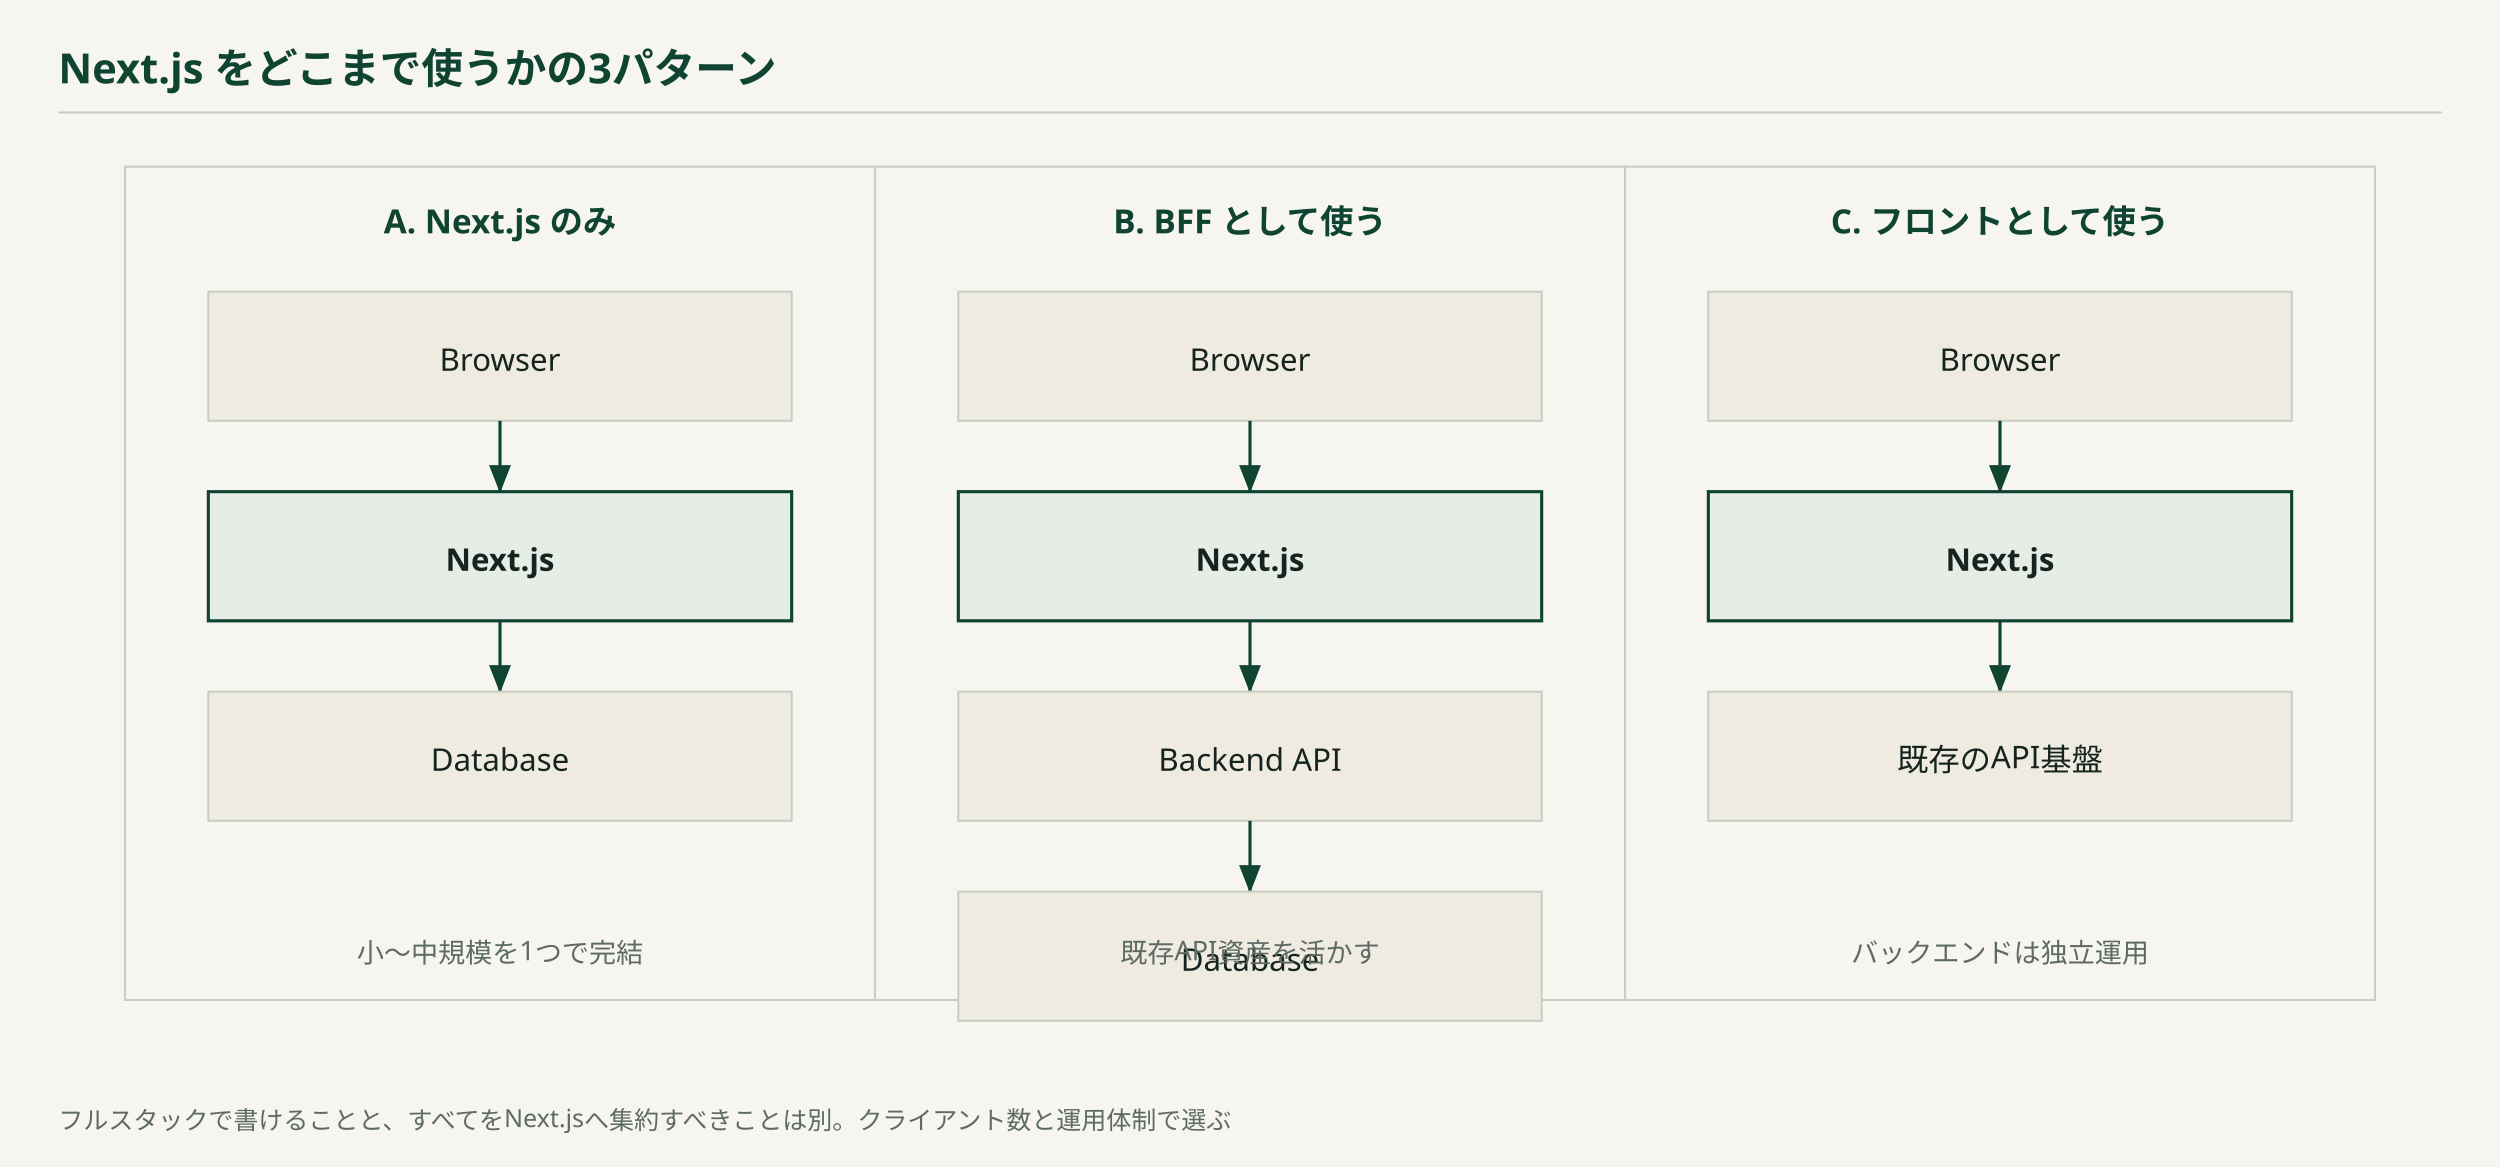
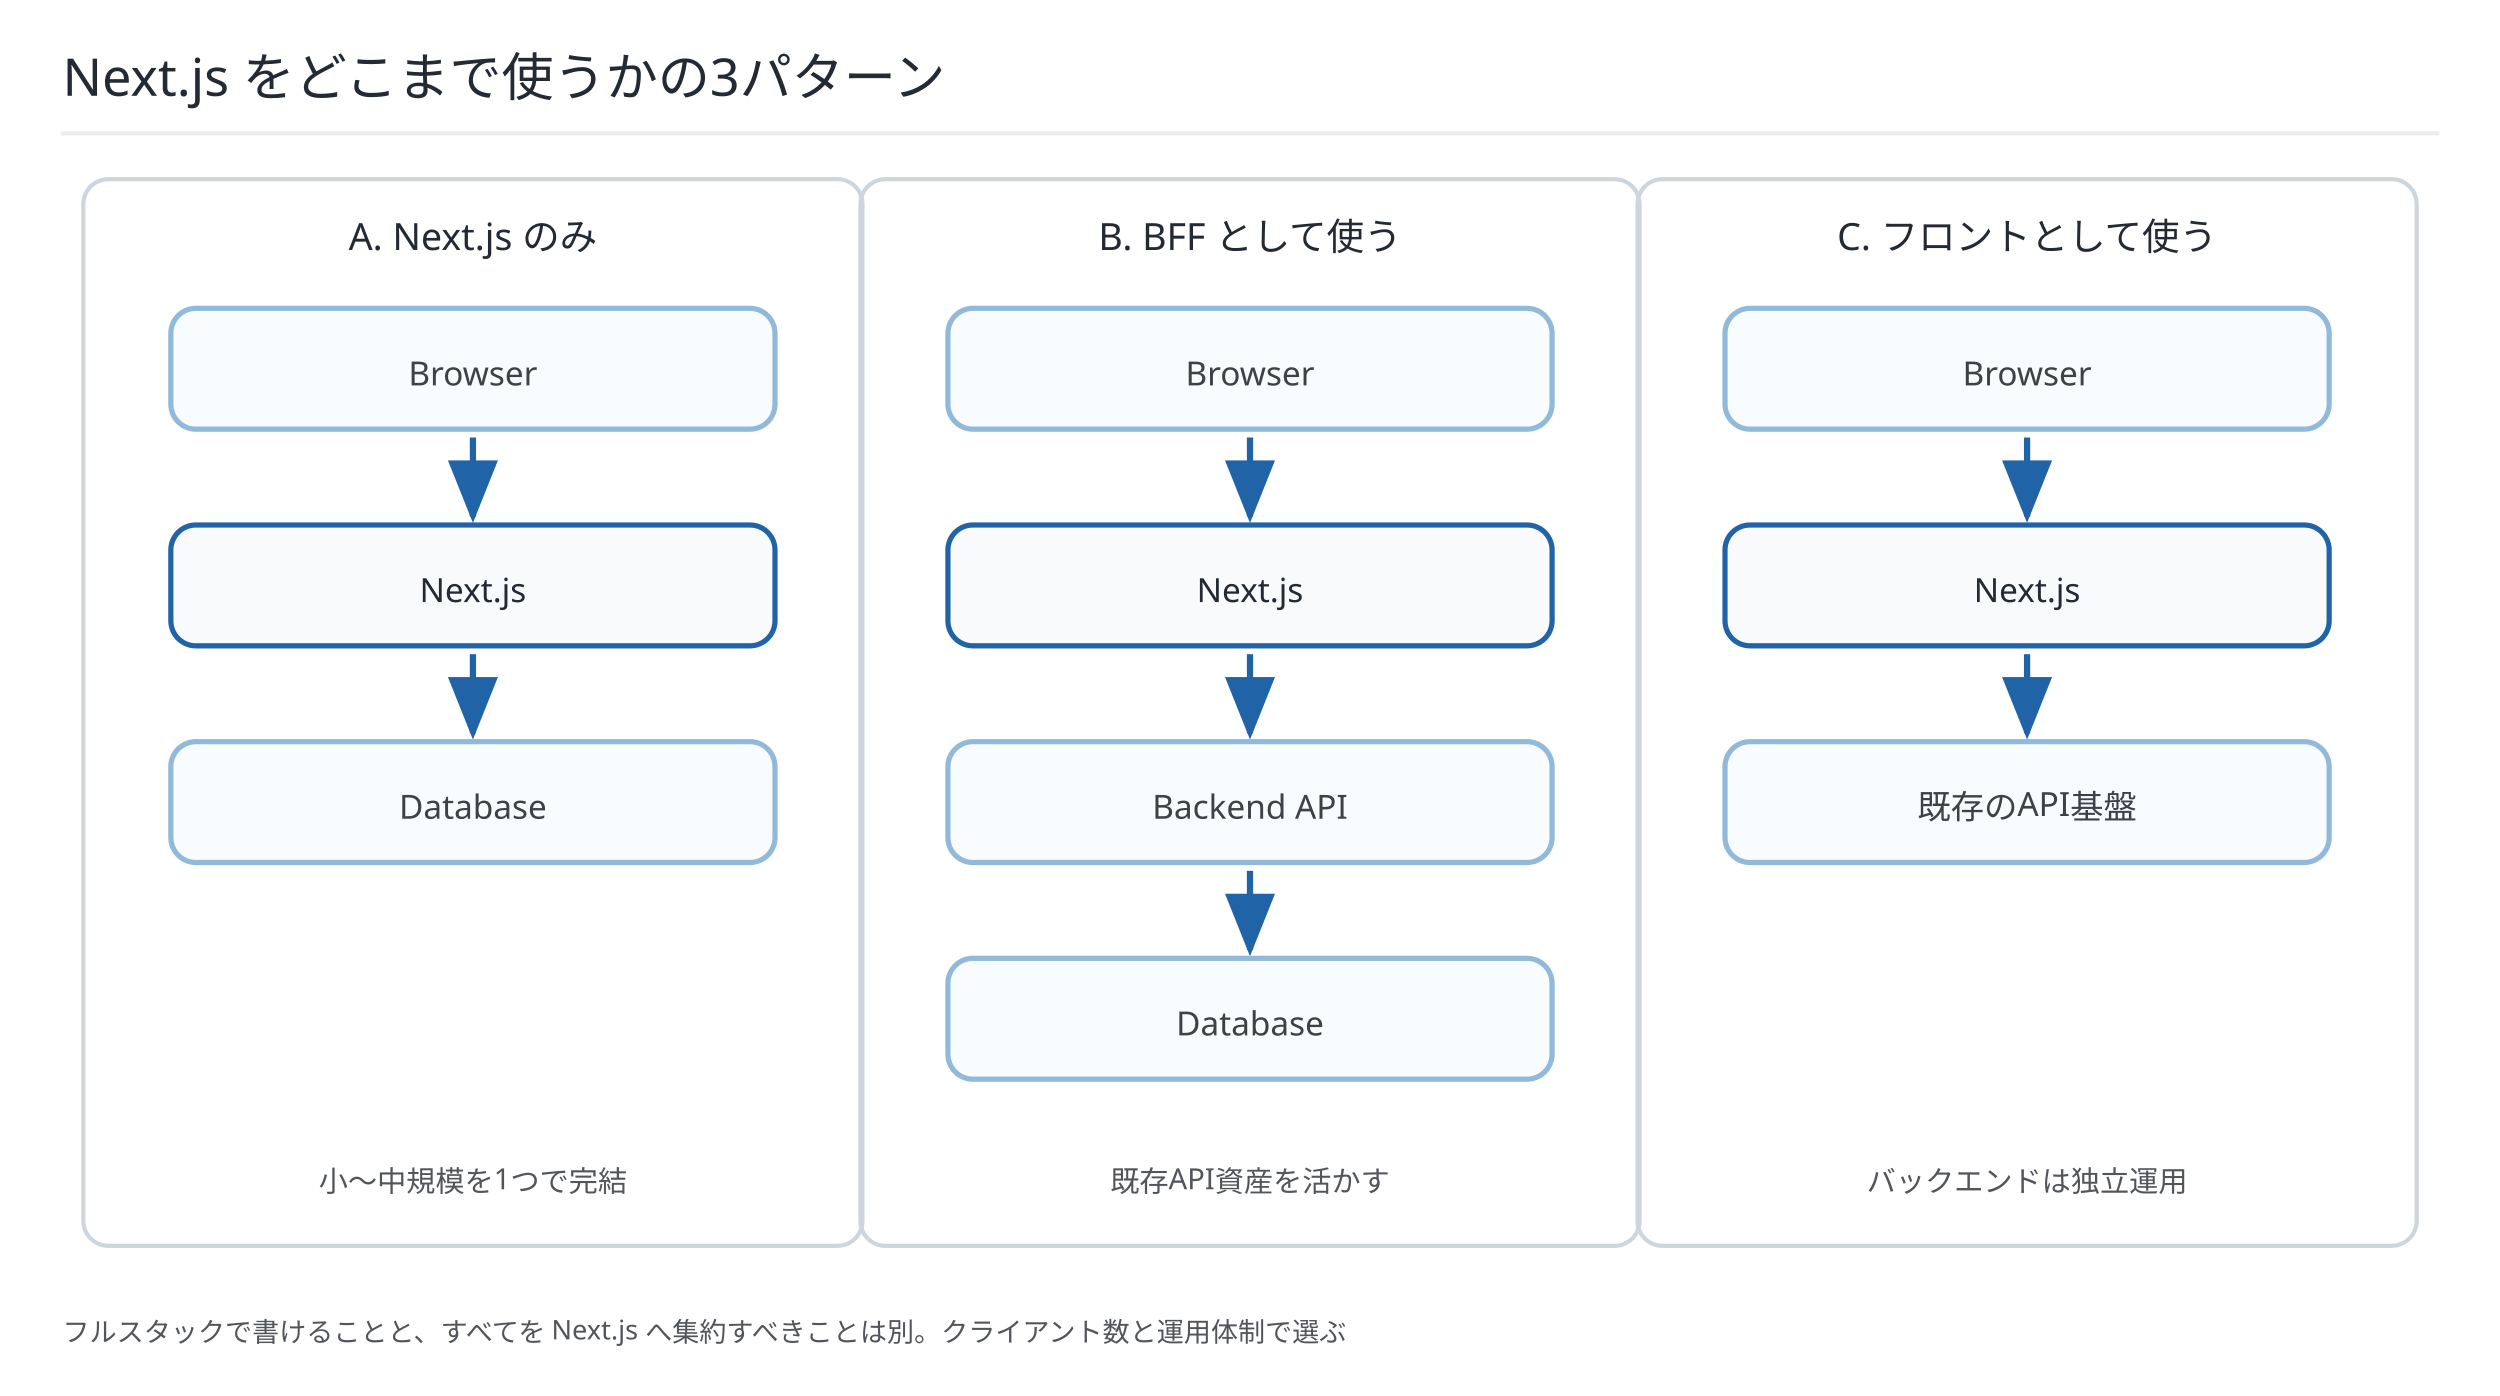
- <svg xmlns="http://www.w3.org/2000/svg" width="1200" height="560" viewBox="0 0 1200 560">
+ <svg xmlns="http://www.w3.org/2000/svg" width="1200" height="670" viewBox="0 0 1200 670">
  <defs>
-     <marker id="ar" markerWidth="9" markerHeight="7" refX="8.5" refY="3.5" orient="auto">
-       <path d="M0,0 L9,3.5 L0,7 z" fill="#0F4332" />
+     <marker id="ar" markerWidth="10" markerHeight="8" refX="9" refY="4" orient="auto">
+       <path d="M0,0 L10,4 L0,8 z" fill="#2163A7" />
+     </marker>
+     <marker id="arR" markerWidth="10" markerHeight="8" refX="9" refY="4" orient="auto">
+       <path d="M0,0 L10,4 L0,8 z" fill="#B4472F" />
    </marker>
  </defs>
-   <rect width="1200" height="560" fill="#F7F5EF" />
-   <text x="28" y="40" font-family="'Hiragino Kaku Gothic ProN','Hiragino Sans','BIZ UDGothic',sans-serif" font-size="20" fill="#0F4332" text-anchor="start" font-weight="600">Next.js をどこまで使うかの3パターン</text>
-   <line x1="28" y1="54" x2="1172" y2="54" stroke="#C6CEC6" stroke-width="1" />
-   <rect x="60" y="80" width="360" height="400" fill="none" stroke="#C6CEC6" stroke-width="1" />
-   <text x="240" y="112" font-family="'Hiragino Kaku Gothic ProN','Hiragino Sans','BIZ UDGothic',sans-serif" font-size="16" fill="#0F4332" text-anchor="middle" font-weight="600">A. Next.js のみ</text>
-   <rect x="100" y="140" width="280" height="62" fill="#EFEBE1" stroke="#C6CEC6" stroke-width="1" />
-   <text x="240" y="178" font-family="'Hiragino Kaku Gothic ProN','Hiragino Sans','BIZ UDGothic',sans-serif" font-size="15" fill="#16241F" text-anchor="middle" font-weight="normal">Browser</text>
-   <line x1="240" y1="202" x2="240" y2="236" stroke="#0F4332" stroke-width="1.5" marker-end="url(#ar)" />
-   <rect x="100" y="236" width="280" height="62" fill="#E6EDE6" stroke="#0F4332" stroke-width="1.5" />
-   <text x="240" y="274" font-family="'Hiragino Kaku Gothic ProN','Hiragino Sans','BIZ UDGothic',sans-serif" font-size="15" fill="#16241F" text-anchor="middle" font-weight="600">Next.js</text>
-   <line x1="240" y1="298" x2="240" y2="332" stroke="#0F4332" stroke-width="1.5" marker-end="url(#ar)" />
-   <rect x="100" y="332" width="280" height="62" fill="#EFEBE1" stroke="#C6CEC6" stroke-width="1" />
-   <text x="240" y="370" font-family="'Hiragino Kaku Gothic ProN','Hiragino Sans','BIZ UDGothic',sans-serif" font-size="15" fill="#16241F" text-anchor="middle" font-weight="normal">Database</text>
-   <text x="240" y="462" font-family="'Hiragino Kaku Gothic ProN','Hiragino Sans','BIZ UDGothic',sans-serif" font-size="13" fill="#5D6B64" text-anchor="middle" font-weight="normal">小〜中規模を1つで完結</text>
-   <rect x="420" y="80" width="360" height="400" fill="none" stroke="#C6CEC6" stroke-width="1" />
-   <text x="600" y="112" font-family="'Hiragino Kaku Gothic ProN','Hiragino Sans','BIZ UDGothic',sans-serif" font-size="16" fill="#0F4332" text-anchor="middle" font-weight="600">B. BFF として使う</text>
-   <rect x="460" y="140" width="280" height="62" fill="#EFEBE1" stroke="#C6CEC6" stroke-width="1" />
-   <text x="600" y="178" font-family="'Hiragino Kaku Gothic ProN','Hiragino Sans','BIZ UDGothic',sans-serif" font-size="15" fill="#16241F" text-anchor="middle" font-weight="normal">Browser</text>
-   <line x1="600" y1="202" x2="600" y2="236" stroke="#0F4332" stroke-width="1.5" marker-end="url(#ar)" />
-   <rect x="460" y="236" width="280" height="62" fill="#E6EDE6" stroke="#0F4332" stroke-width="1.5" />
-   <text x="600" y="274" font-family="'Hiragino Kaku Gothic ProN','Hiragino Sans','BIZ UDGothic',sans-serif" font-size="15" fill="#16241F" text-anchor="middle" font-weight="600">Next.js</text>
-   <line x1="600" y1="298" x2="600" y2="332" stroke="#0F4332" stroke-width="1.5" marker-end="url(#ar)" />
-   <rect x="460" y="332" width="280" height="62" fill="#EFEBE1" stroke="#C6CEC6" stroke-width="1" />
-   <text x="600" y="370" font-family="'Hiragino Kaku Gothic ProN','Hiragino Sans','BIZ UDGothic',sans-serif" font-size="15" fill="#16241F" text-anchor="middle" font-weight="normal">Backend API</text>
-   <line x1="600" y1="394" x2="600" y2="428" stroke="#0F4332" stroke-width="1.5" marker-end="url(#ar)" />
-   <rect x="460" y="428" width="280" height="62" fill="#EFEBE1" stroke="#C6CEC6" stroke-width="1" />
-   <text x="600" y="466" font-family="'Hiragino Kaku Gothic ProN','Hiragino Sans','BIZ UDGothic',sans-serif" font-size="15" fill="#16241F" text-anchor="middle" font-weight="normal">Database</text>
-   <text x="600" y="462" font-family="'Hiragino Kaku Gothic ProN','Hiragino Sans','BIZ UDGothic',sans-serif" font-size="13" fill="#5D6B64" text-anchor="middle" font-weight="normal">既存API資産を活かす</text>
-   <rect x="780" y="80" width="360" height="400" fill="none" stroke="#C6CEC6" stroke-width="1" />
-   <text x="960" y="112" font-family="'Hiragino Kaku Gothic ProN','Hiragino Sans','BIZ UDGothic',sans-serif" font-size="16" fill="#0F4332" text-anchor="middle" font-weight="600">C. フロントとして使う</text>
-   <rect x="820" y="140" width="280" height="62" fill="#EFEBE1" stroke="#C6CEC6" stroke-width="1" />
-   <text x="960" y="178" font-family="'Hiragino Kaku Gothic ProN','Hiragino Sans','BIZ UDGothic',sans-serif" font-size="15" fill="#16241F" text-anchor="middle" font-weight="normal">Browser</text>
-   <line x1="960" y1="202" x2="960" y2="236" stroke="#0F4332" stroke-width="1.5" marker-end="url(#ar)" />
-   <rect x="820" y="236" width="280" height="62" fill="#E6EDE6" stroke="#0F4332" stroke-width="1.5" />
-   <text x="960" y="274" font-family="'Hiragino Kaku Gothic ProN','Hiragino Sans','BIZ UDGothic',sans-serif" font-size="15" fill="#16241F" text-anchor="middle" font-weight="600">Next.js</text>
-   <line x1="960" y1="298" x2="960" y2="332" stroke="#0F4332" stroke-width="1.5" marker-end="url(#ar)" />
-   <rect x="820" y="332" width="280" height="62" fill="#EFEBE1" stroke="#C6CEC6" stroke-width="1" />
-   <text x="960" y="370" font-family="'Hiragino Kaku Gothic ProN','Hiragino Sans','BIZ UDGothic',sans-serif" font-size="15" fill="#16241F" text-anchor="middle" font-weight="normal">既存のAPI基盤</text>
-   <text x="960" y="462" font-family="'Hiragino Kaku Gothic ProN','Hiragino Sans','BIZ UDGothic',sans-serif" font-size="13" fill="#5D6B64" text-anchor="middle" font-weight="normal">バックエンドは独立運用</text>
-   <text x="28" y="542" font-family="'Hiragino Kaku Gothic ProN','Hiragino Sans','BIZ UDGothic',sans-serif" font-size="12" fill="#5D6B64" text-anchor="start" font-weight="normal">フルスタックで書けることと、すべてをNext.jsへ集約すべきことは別。クライアント数と運用体制で選ぶ</text>
+   <rect width="1200" height="670" fill="#FFFFFF" />
+   <text x="30" y="46" font-family="'Hiragino Kaku Gothic ProN W6','Hiragino Sans W6',sans-serif" font-size="25" fill="#232A34" text-anchor="start" font-weight="normal">Next.js をどこまで使うかの3パターン</text>
+   <line x1="30" y1="64" x2="1170" y2="64" stroke="#ECECEC" stroke-width="2" stroke-linecap="round" />
+   <rect x="40" y="86" width="374" height="512" rx="12" ry="12" fill="none" stroke="#CDD6DE" stroke-width="2" />
+   <text x="227" y="120" font-family="'Hiragino Kaku Gothic ProN W6','Hiragino Sans W6',sans-serif" font-size="18" fill="#232A34" text-anchor="middle" font-weight="normal">A. Next.js のみ</text>
+   <rect x="82" y="148" width="290" height="58" rx="12" ry="12" fill="#F8FCFF" stroke="#90B9DA" stroke-width="2.5" />
+   <text x="227" y="185" font-family="'Hiragino Kaku Gothic ProN','Hiragino Sans',sans-serif" font-size="16" fill="#3E4148" text-anchor="middle" font-weight="normal">Browser</text>
+   <line x1="227" y1="210" x2="227" y2="248" stroke="#2163A7" stroke-width="3" marker-end="url(#ar)" />
+   <rect x="82" y="252" width="290" height="58" rx="12" ry="12" fill="#F8FAFC" stroke="#2163A7" stroke-width="2.5" />
+   <text x="227" y="289" font-family="'Hiragino Kaku Gothic ProN W6','Hiragino Sans W6',sans-serif" font-size="16" fill="#232A34" text-anchor="middle" font-weight="normal">Next.js</text>
+   <line x1="227" y1="314" x2="227" y2="352" stroke="#2163A7" stroke-width="3" marker-end="url(#ar)" />
+   <rect x="82" y="356" width="290" height="58" rx="12" ry="12" fill="#F8FCFF" stroke="#90B9DA" stroke-width="2.5" />
+   <text x="227" y="393" font-family="'Hiragino Kaku Gothic ProN','Hiragino Sans',sans-serif" font-size="16" fill="#3E4148" text-anchor="middle" font-weight="normal">Database</text>
+   <text x="227" y="572" font-family="'Hiragino Kaku Gothic ProN','Hiragino Sans',sans-serif" font-size="14" fill="#52555B" text-anchor="middle" font-weight="normal">小〜中規模を1つで完結</text>
+   <rect x="413" y="86" width="374" height="512" rx="12" ry="12" fill="none" stroke="#CDD6DE" stroke-width="2" />
+   <text x="600" y="120" font-family="'Hiragino Kaku Gothic ProN W6','Hiragino Sans W6',sans-serif" font-size="18" fill="#232A34" text-anchor="middle" font-weight="normal">B. BFF として使う</text>
+   <rect x="455" y="148" width="290" height="58" rx="12" ry="12" fill="#F8FCFF" stroke="#90B9DA" stroke-width="2.5" />
+   <text x="600" y="185" font-family="'Hiragino Kaku Gothic ProN','Hiragino Sans',sans-serif" font-size="16" fill="#3E4148" text-anchor="middle" font-weight="normal">Browser</text>
+   <line x1="600" y1="210" x2="600" y2="248" stroke="#2163A7" stroke-width="3" marker-end="url(#ar)" />
+   <rect x="455" y="252" width="290" height="58" rx="12" ry="12" fill="#F8FAFC" stroke="#2163A7" stroke-width="2.5" />
+   <text x="600" y="289" font-family="'Hiragino Kaku Gothic ProN W6','Hiragino Sans W6',sans-serif" font-size="16" fill="#232A34" text-anchor="middle" font-weight="normal">Next.js</text>
+   <line x1="600" y1="314" x2="600" y2="352" stroke="#2163A7" stroke-width="3" marker-end="url(#ar)" />
+   <rect x="455" y="356" width="290" height="58" rx="12" ry="12" fill="#F8FCFF" stroke="#90B9DA" stroke-width="2.5" />
+   <text x="600" y="393" font-family="'Hiragino Kaku Gothic ProN','Hiragino Sans',sans-serif" font-size="16" fill="#3E4148" text-anchor="middle" font-weight="normal">Backend API</text>
+   <line x1="600" y1="418" x2="600" y2="456" stroke="#2163A7" stroke-width="3" marker-end="url(#ar)" />
+   <rect x="455" y="460" width="290" height="58" rx="12" ry="12" fill="#F8FCFF" stroke="#90B9DA" stroke-width="2.5" />
+   <text x="600" y="497" font-family="'Hiragino Kaku Gothic ProN','Hiragino Sans',sans-serif" font-size="16" fill="#3E4148" text-anchor="middle" font-weight="normal">Database</text>
+   <text x="600" y="572" font-family="'Hiragino Kaku Gothic ProN','Hiragino Sans',sans-serif" font-size="14" fill="#52555B" text-anchor="middle" font-weight="normal">既存API資産を活かす</text>
+   <rect x="786" y="86" width="374" height="512" rx="12" ry="12" fill="none" stroke="#CDD6DE" stroke-width="2" />
+   <text x="973" y="120" font-family="'Hiragino Kaku Gothic ProN W6','Hiragino Sans W6',sans-serif" font-size="18" fill="#232A34" text-anchor="middle" font-weight="normal">C. フロントとして使う</text>
+   <rect x="828" y="148" width="290" height="58" rx="12" ry="12" fill="#F8FCFF" stroke="#90B9DA" stroke-width="2.5" />
+   <text x="973" y="185" font-family="'Hiragino Kaku Gothic ProN','Hiragino Sans',sans-serif" font-size="16" fill="#3E4148" text-anchor="middle" font-weight="normal">Browser</text>
+   <line x1="973" y1="210" x2="973" y2="248" stroke="#2163A7" stroke-width="3" marker-end="url(#ar)" />
+   <rect x="828" y="252" width="290" height="58" rx="12" ry="12" fill="#F8FAFC" stroke="#2163A7" stroke-width="2.5" />
+   <text x="973" y="289" font-family="'Hiragino Kaku Gothic ProN W6','Hiragino Sans W6',sans-serif" font-size="16" fill="#232A34" text-anchor="middle" font-weight="normal">Next.js</text>
+   <line x1="973" y1="314" x2="973" y2="352" stroke="#2163A7" stroke-width="3" marker-end="url(#ar)" />
+   <rect x="828" y="356" width="290" height="58" rx="12" ry="12" fill="#F8FCFF" stroke="#90B9DA" stroke-width="2.5" />
+   <text x="973" y="393" font-family="'Hiragino Kaku Gothic ProN','Hiragino Sans',sans-serif" font-size="16" fill="#3E4148" text-anchor="middle" font-weight="normal">既存のAPI基盤</text>
+   <text x="973" y="572" font-family="'Hiragino Kaku Gothic ProN','Hiragino Sans',sans-serif" font-size="14" fill="#52555B" text-anchor="middle" font-weight="normal">バックエンドは独立運用</text>
+   <text x="30" y="644" font-family="'Hiragino Kaku Gothic ProN','Hiragino Sans',sans-serif" font-size="13" fill="#52555B" text-anchor="start" font-weight="normal">フルスタックで書けることと、すべてを Next.js へ集約すべきことは別。クライアント数と運用体制で選ぶ</text>
</svg>
